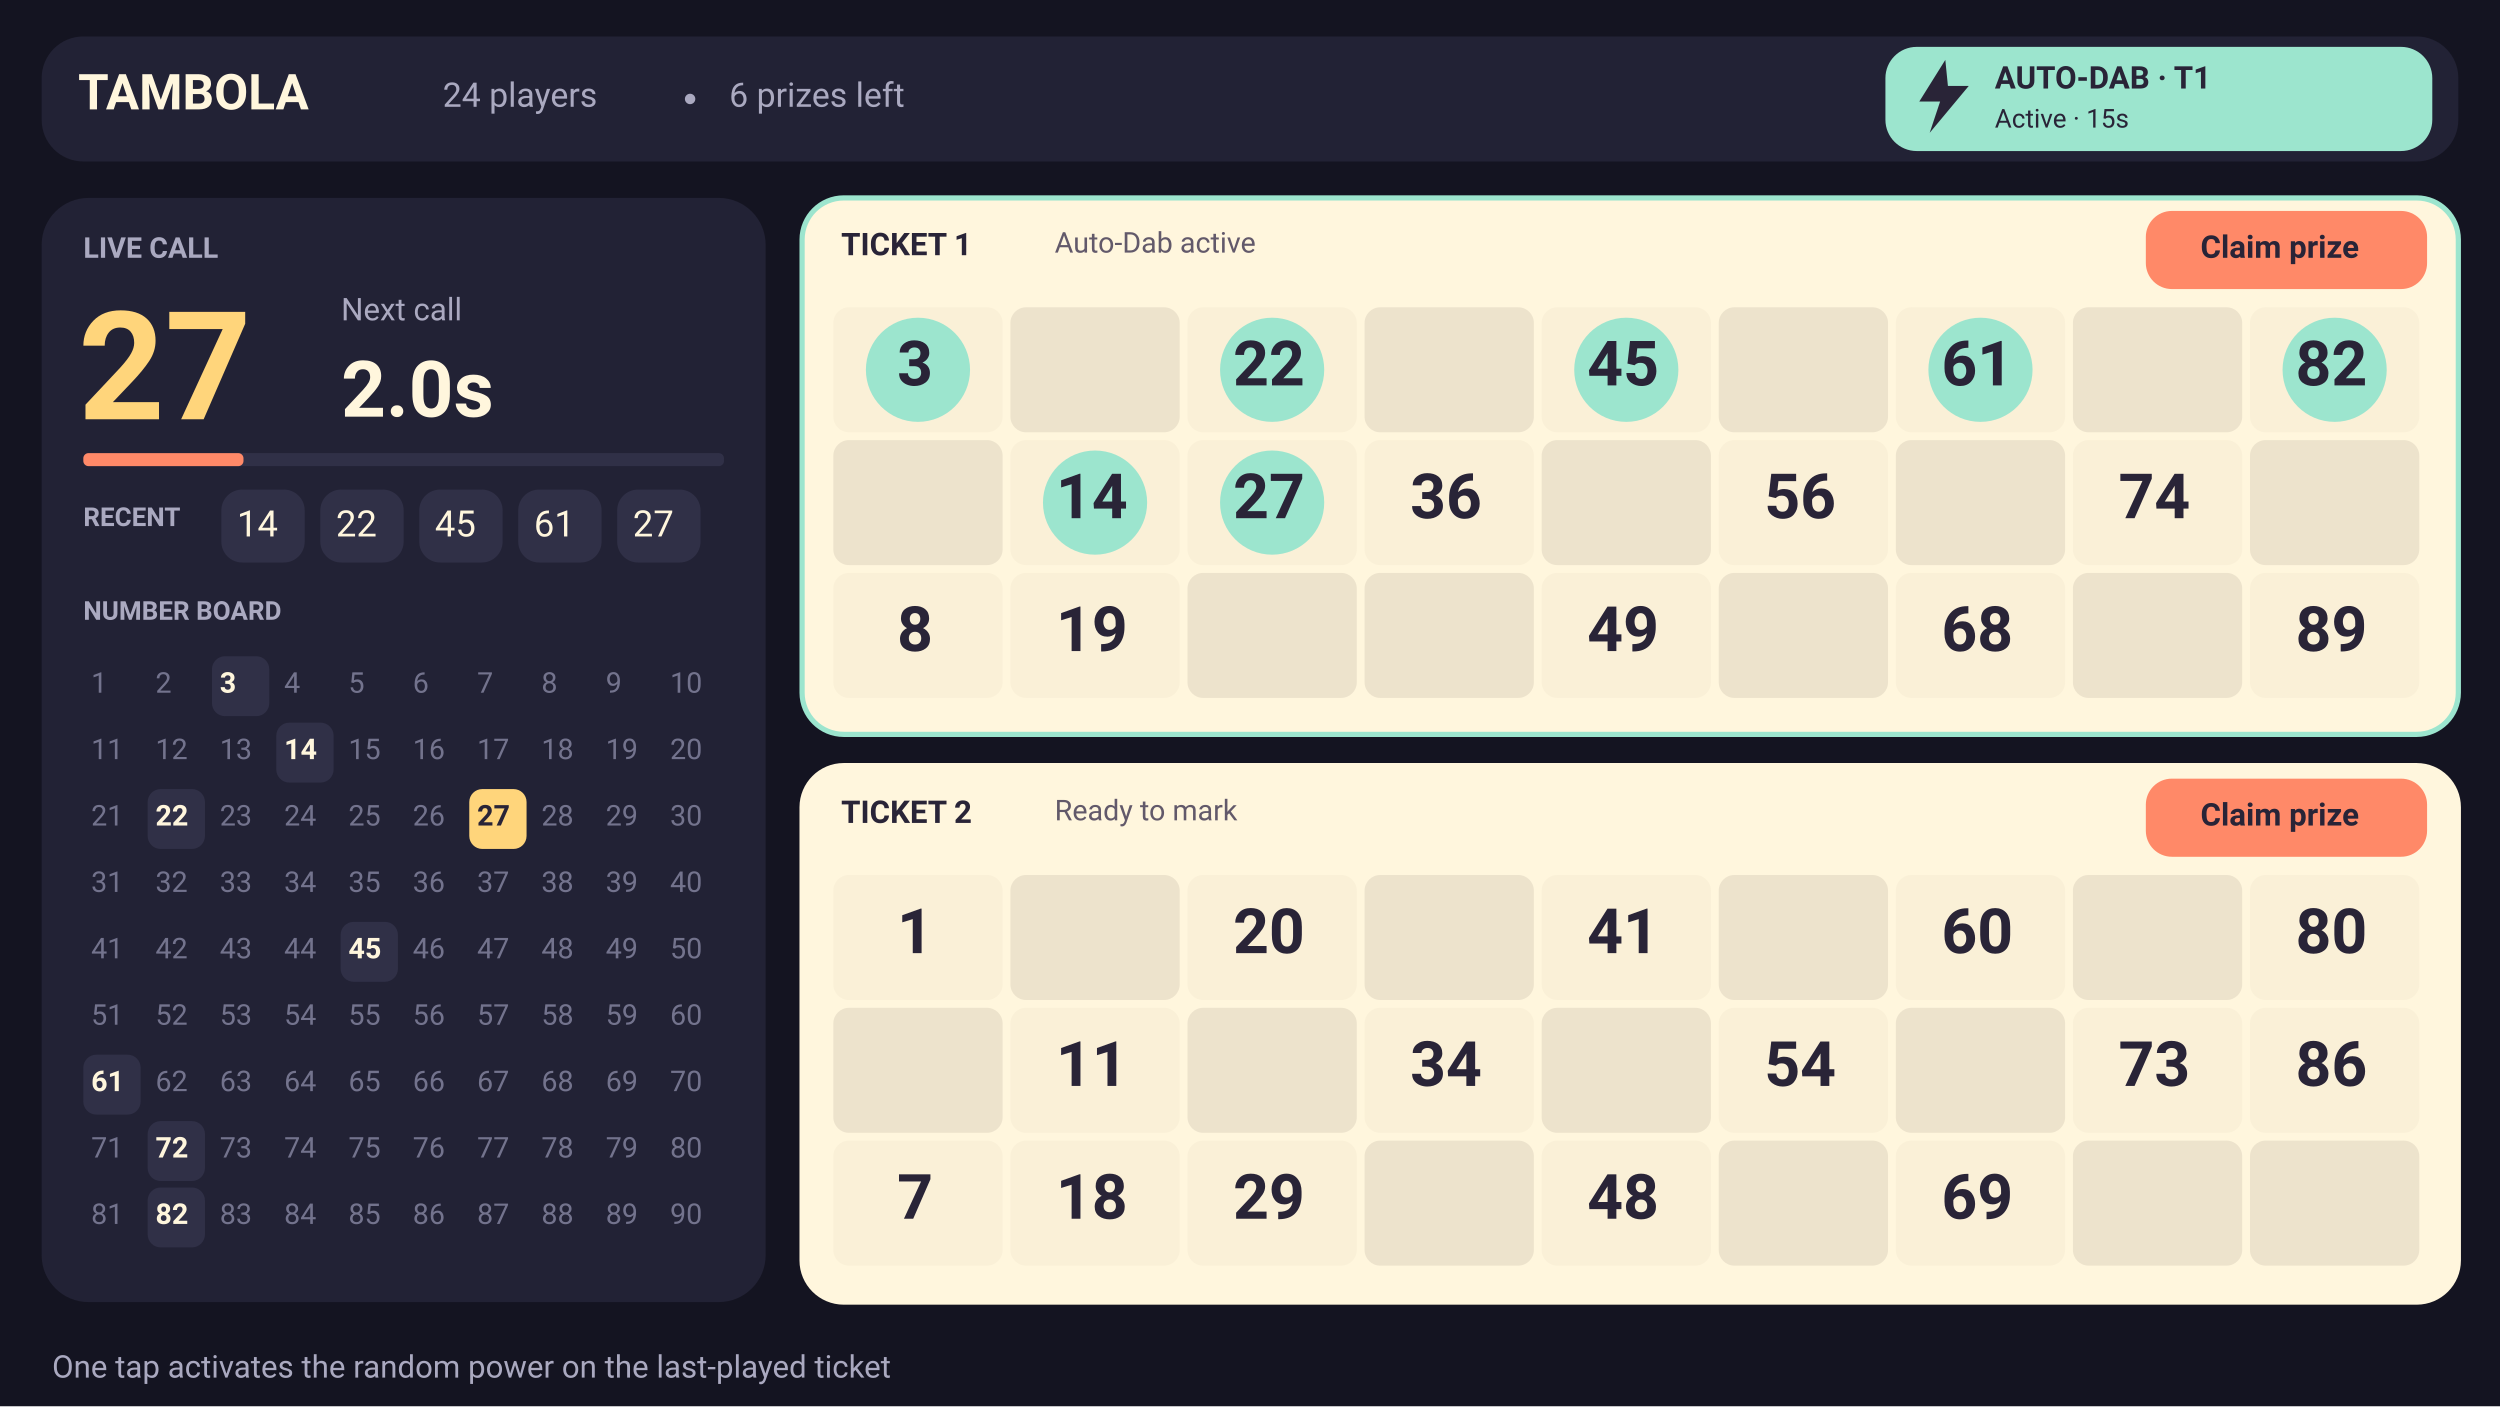
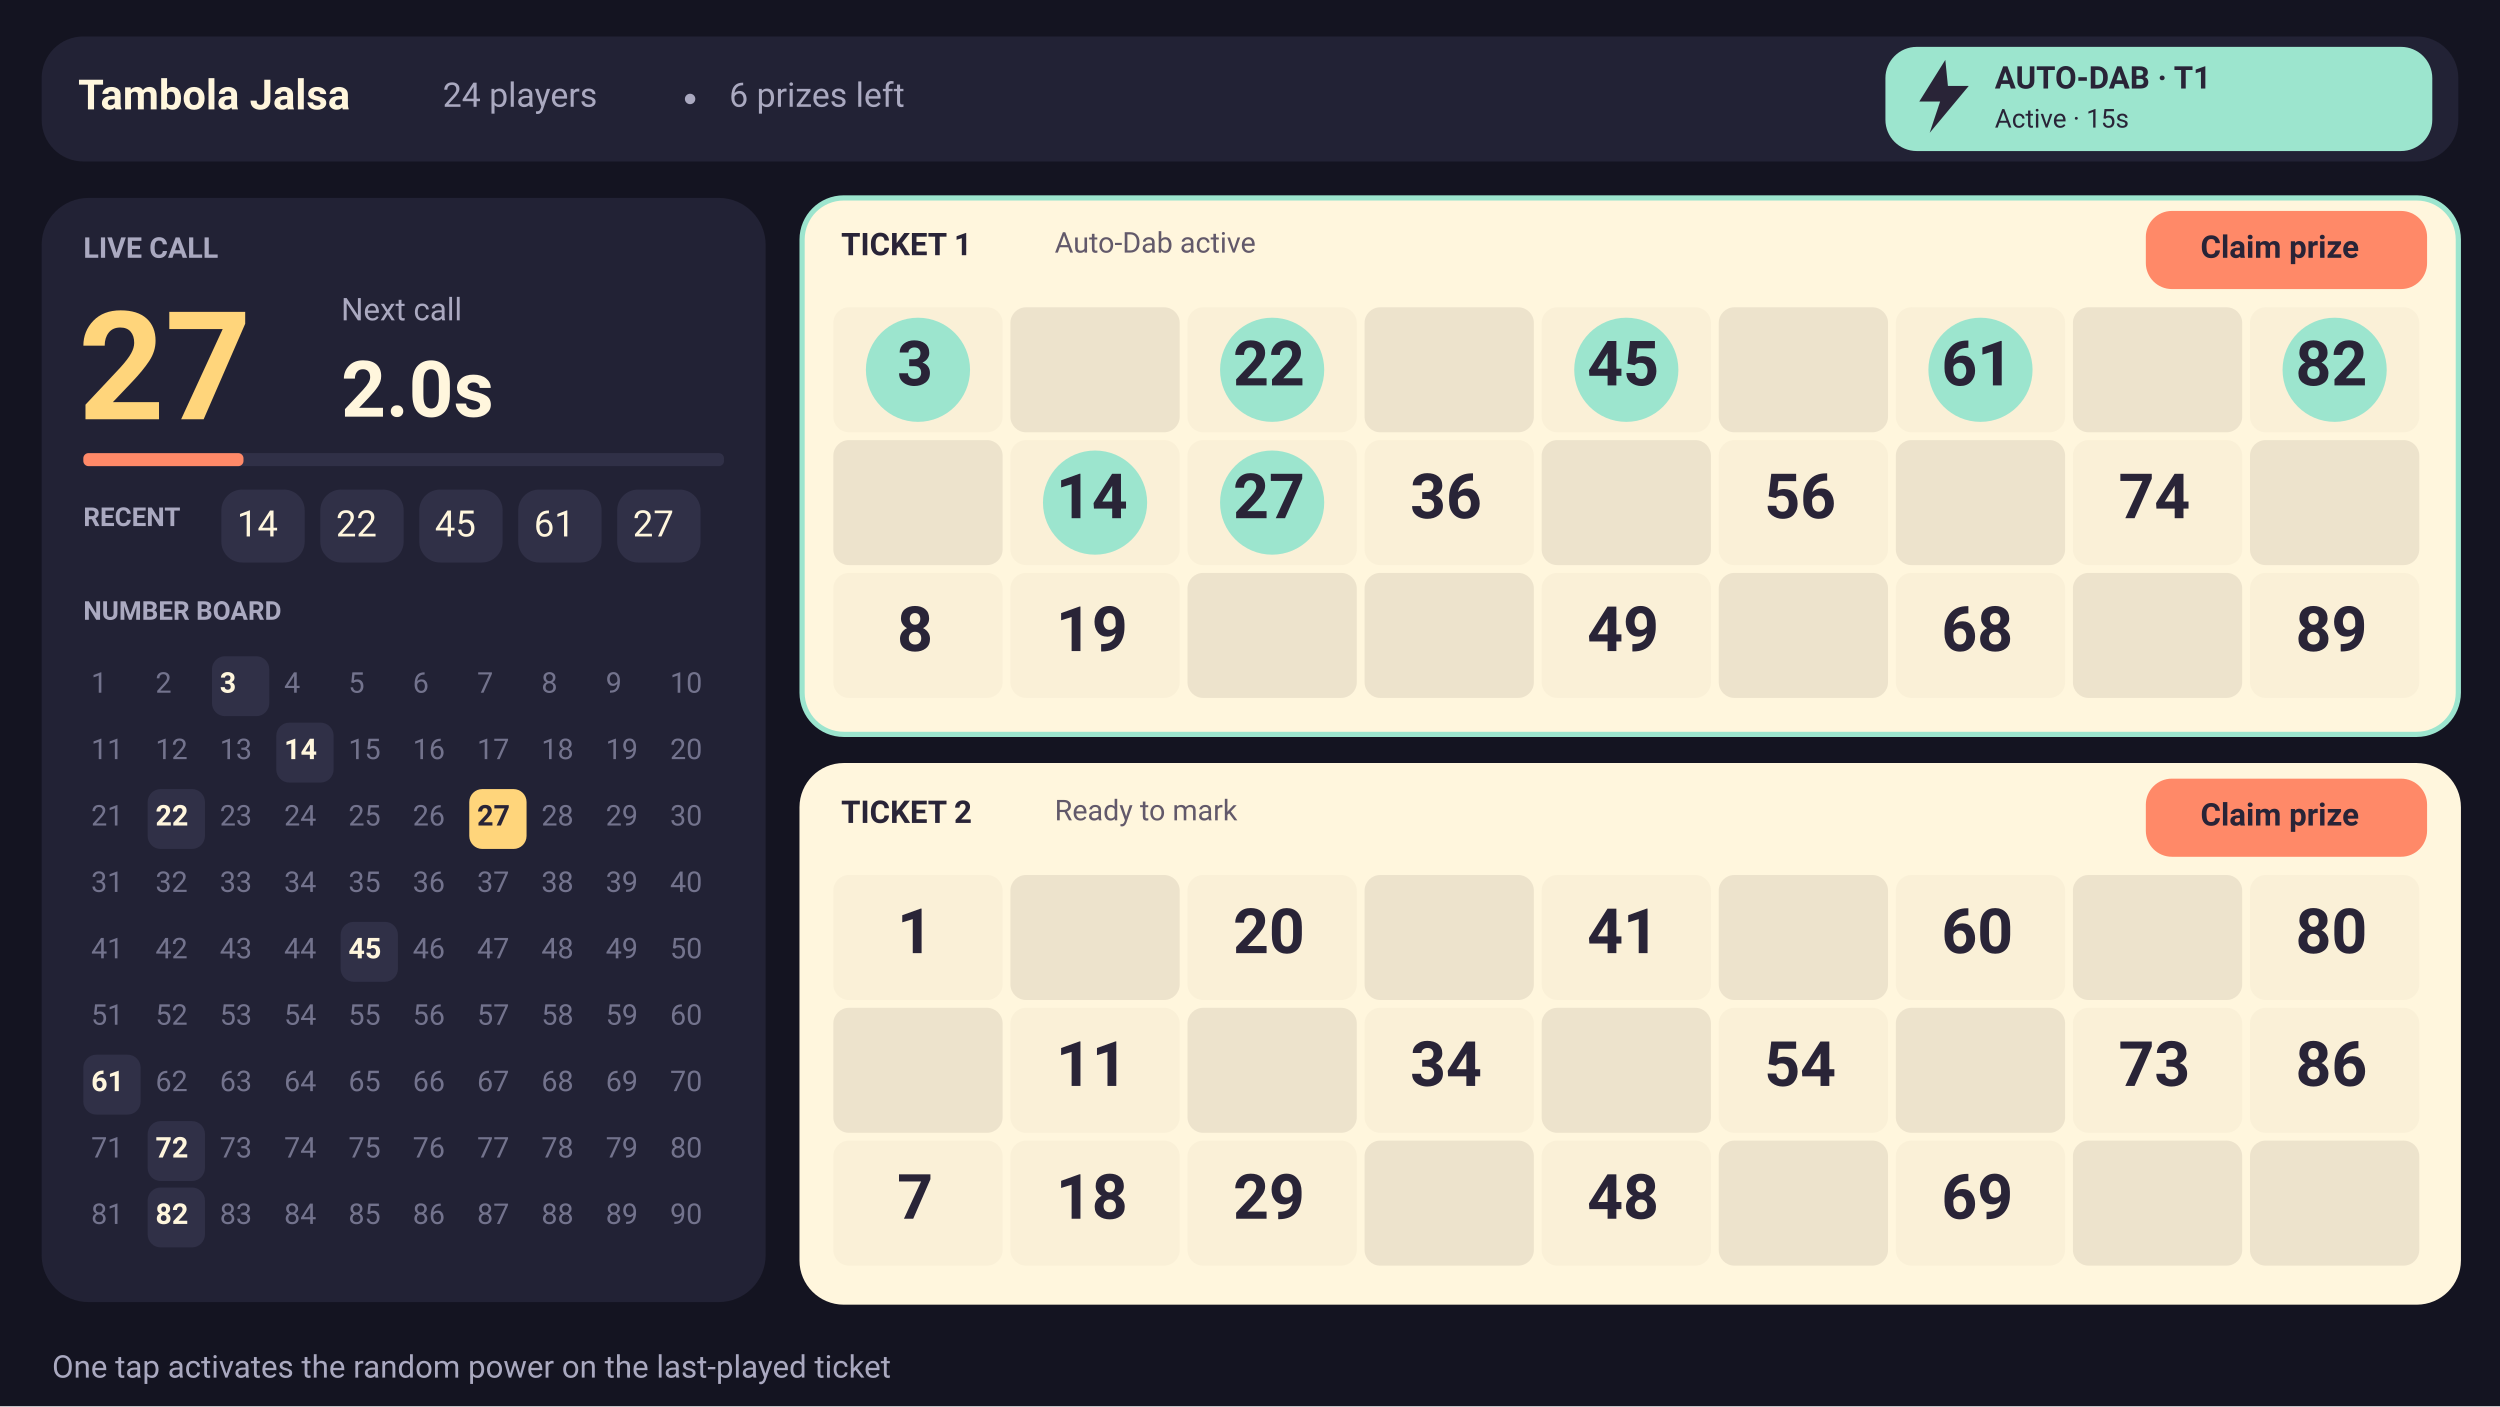
<svg xmlns="http://www.w3.org/2000/svg" width="960" height="540" viewBox="0 0 960 540">
  <rect width="960" height="540" fill="#141421" />
  <rect x="16" y="14" width="928" height="48" rx="16" fill="#222235" />
-   <text x="30" y="42" font-family="Segoe UI,Roboto,sans-serif" font-size="19" font-weight="700" fill="#FFF6DD">TAMBOLA</text>
+   <text x="30" y="42" font-family="Segoe UI,Roboto,sans-serif" font-size="16" font-weight="700" fill="#FFF6DD">Tambola Jalsa</text>
  <text x="170" y="41" font-family="Segoe UI,Roboto,sans-serif" font-size="13" font-weight="400" fill="#AAA9C0">24 players</text>
  <circle cx="265" cy="38" r="2" fill="#AAA9C0" />
  <text x="280" y="41" font-family="Segoe UI,Roboto,sans-serif" font-size="13" font-weight="400" fill="#AAA9C0">6 prizes left</text>
  <rect x="724" y="18" width="210" height="40" rx="12" fill="#9CE5CE" />
  <polygon points="747,23 737,39 745,39 741,51 756,33 748,33" fill="#292437" />
  <text x="766" y="34" font-family="Segoe UI,Roboto,sans-serif" font-size="12" font-weight="700" fill="#292437">AUTO-DAB · T1</text>
  <text x="766" y="49" font-family="Segoe UI,Roboto,sans-serif" font-size="10" font-weight="400" fill="#292437">Active · 15s</text>
  <rect x="16" y="76" width="278" height="424" rx="18" fill="#222235" />
  <text x="32" y="99" font-family="Segoe UI,Roboto,sans-serif" font-size="11" font-weight="700" fill="#AAA9C0">LIVE CALL</text>
  <text x="30" y="161" font-family="Segoe UI,Roboto,sans-serif" font-size="58" font-weight="700" fill="#FFD57B">27</text>
  <text x="131" y="123" font-family="Segoe UI,Roboto,sans-serif" font-size="12" font-weight="400" fill="#AAA9C0">Next call</text>
  <text x="131" y="160" font-family="Segoe UI,Roboto,sans-serif" font-size="30" font-weight="700" fill="#FFF6DD">2.0s</text>
  <rect x="32" y="174" width="246" height="5" rx="2" fill="#303047" />
  <rect x="32" y="174" width="61.5" height="5" rx="2" fill="#FF8968" />
  <text x="32" y="202" font-family="Segoe UI,Roboto,sans-serif" font-size="10" font-weight="700" fill="#AAA9C0">RECENT</text>
  <rect x="85" y="188" width="32" height="28" rx="8" fill="#303047" />
  <text x="91" y="206" font-family="Segoe UI,Roboto,sans-serif" font-size="14" font-weight="400" fill="#FFF6DD">14</text>
  <rect x="123" y="188" width="32" height="28" rx="8" fill="#303047" />
  <text x="129" y="206" font-family="Segoe UI,Roboto,sans-serif" font-size="14" font-weight="400" fill="#FFF6DD">22</text>
  <rect x="161" y="188" width="32" height="28" rx="8" fill="#303047" />
  <text x="167" y="206" font-family="Segoe UI,Roboto,sans-serif" font-size="14" font-weight="400" fill="#FFF6DD">45</text>
  <rect x="199" y="188" width="32" height="28" rx="8" fill="#303047" />
  <text x="205" y="206" font-family="Segoe UI,Roboto,sans-serif" font-size="14" font-weight="400" fill="#FFF6DD">61</text>
  <rect x="237" y="188" width="32" height="28" rx="8" fill="#303047" />
  <text x="243" y="206" font-family="Segoe UI,Roboto,sans-serif" font-size="14" font-weight="400" fill="#FFF6DD">27</text>
  <text x="32" y="238" font-family="Segoe UI,Roboto,sans-serif" font-size="10" font-weight="700" fill="#AAA9C0">NUMBER BOARD</text>
  <text x="35.0" y="266.0" font-family="Segoe UI,Roboto,sans-serif" font-size="11" font-weight="400" fill="#73738D">1</text>
  <text x="59.7" y="266.0" font-family="Segoe UI,Roboto,sans-serif" font-size="11" font-weight="400" fill="#73738D">2</text>
  <rect x="81.4" y="252.0" width="22" height="23" rx="5" fill="#303047" />
  <text x="84.4" y="266.0" font-family="Segoe UI,Roboto,sans-serif" font-size="11" font-weight="700" fill="#FFF6DD">3</text>
  <text x="109.1" y="266.0" font-family="Segoe UI,Roboto,sans-serif" font-size="11" font-weight="400" fill="#73738D">4</text>
  <text x="133.8" y="266.0" font-family="Segoe UI,Roboto,sans-serif" font-size="11" font-weight="400" fill="#73738D">5</text>
  <text x="158.5" y="266.0" font-family="Segoe UI,Roboto,sans-serif" font-size="11" font-weight="400" fill="#73738D">6</text>
  <text x="183.2" y="266.0" font-family="Segoe UI,Roboto,sans-serif" font-size="11" font-weight="400" fill="#73738D">7</text>
  <text x="207.9" y="266.0" font-family="Segoe UI,Roboto,sans-serif" font-size="11" font-weight="400" fill="#73738D">8</text>
  <text x="232.6" y="266.0" font-family="Segoe UI,Roboto,sans-serif" font-size="11" font-weight="400" fill="#73738D">9</text>
  <text x="257.3" y="266.0" font-family="Segoe UI,Roboto,sans-serif" font-size="11" font-weight="400" fill="#73738D">10</text>
  <text x="35.0" y="291.5" font-family="Segoe UI,Roboto,sans-serif" font-size="11" font-weight="400" fill="#73738D">11</text>
  <text x="59.7" y="291.5" font-family="Segoe UI,Roboto,sans-serif" font-size="11" font-weight="400" fill="#73738D">12</text>
  <text x="84.4" y="291.5" font-family="Segoe UI,Roboto,sans-serif" font-size="11" font-weight="400" fill="#73738D">13</text>
  <rect x="106.1" y="277.5" width="22" height="23" rx="5" fill="#303047" />
  <text x="109.1" y="291.5" font-family="Segoe UI,Roboto,sans-serif" font-size="11" font-weight="700" fill="#FFF6DD">14</text>
  <text x="133.8" y="291.5" font-family="Segoe UI,Roboto,sans-serif" font-size="11" font-weight="400" fill="#73738D">15</text>
  <text x="158.5" y="291.5" font-family="Segoe UI,Roboto,sans-serif" font-size="11" font-weight="400" fill="#73738D">16</text>
  <text x="183.2" y="291.5" font-family="Segoe UI,Roboto,sans-serif" font-size="11" font-weight="400" fill="#73738D">17</text>
  <text x="207.9" y="291.5" font-family="Segoe UI,Roboto,sans-serif" font-size="11" font-weight="400" fill="#73738D">18</text>
  <text x="232.6" y="291.5" font-family="Segoe UI,Roboto,sans-serif" font-size="11" font-weight="400" fill="#73738D">19</text>
  <text x="257.3" y="291.5" font-family="Segoe UI,Roboto,sans-serif" font-size="11" font-weight="400" fill="#73738D">20</text>
  <text x="35.0" y="317.0" font-family="Segoe UI,Roboto,sans-serif" font-size="11" font-weight="400" fill="#73738D">21</text>
  <rect x="56.7" y="303.0" width="22" height="23" rx="5" fill="#303047" />
  <text x="59.7" y="317.0" font-family="Segoe UI,Roboto,sans-serif" font-size="11" font-weight="700" fill="#FFF6DD">22</text>
  <text x="84.4" y="317.0" font-family="Segoe UI,Roboto,sans-serif" font-size="11" font-weight="400" fill="#73738D">23</text>
  <text x="109.1" y="317.0" font-family="Segoe UI,Roboto,sans-serif" font-size="11" font-weight="400" fill="#73738D">24</text>
  <text x="133.8" y="317.0" font-family="Segoe UI,Roboto,sans-serif" font-size="11" font-weight="400" fill="#73738D">25</text>
  <text x="158.5" y="317.0" font-family="Segoe UI,Roboto,sans-serif" font-size="11" font-weight="400" fill="#73738D">26</text>
  <rect x="180.2" y="303.0" width="22" height="23" rx="5" fill="#FFD57B" />
  <text x="183.2" y="317.0" font-family="Segoe UI,Roboto,sans-serif" font-size="11" font-weight="700" fill="#292437">27</text>
  <text x="207.9" y="317.0" font-family="Segoe UI,Roboto,sans-serif" font-size="11" font-weight="400" fill="#73738D">28</text>
  <text x="232.6" y="317.0" font-family="Segoe UI,Roboto,sans-serif" font-size="11" font-weight="400" fill="#73738D">29</text>
  <text x="257.3" y="317.0" font-family="Segoe UI,Roboto,sans-serif" font-size="11" font-weight="400" fill="#73738D">30</text>
  <text x="35.0" y="342.5" font-family="Segoe UI,Roboto,sans-serif" font-size="11" font-weight="400" fill="#73738D">31</text>
  <text x="59.7" y="342.5" font-family="Segoe UI,Roboto,sans-serif" font-size="11" font-weight="400" fill="#73738D">32</text>
  <text x="84.4" y="342.5" font-family="Segoe UI,Roboto,sans-serif" font-size="11" font-weight="400" fill="#73738D">33</text>
  <text x="109.1" y="342.5" font-family="Segoe UI,Roboto,sans-serif" font-size="11" font-weight="400" fill="#73738D">34</text>
  <text x="133.8" y="342.5" font-family="Segoe UI,Roboto,sans-serif" font-size="11" font-weight="400" fill="#73738D">35</text>
  <text x="158.5" y="342.5" font-family="Segoe UI,Roboto,sans-serif" font-size="11" font-weight="400" fill="#73738D">36</text>
  <text x="183.2" y="342.5" font-family="Segoe UI,Roboto,sans-serif" font-size="11" font-weight="400" fill="#73738D">37</text>
  <text x="207.9" y="342.5" font-family="Segoe UI,Roboto,sans-serif" font-size="11" font-weight="400" fill="#73738D">38</text>
  <text x="232.6" y="342.5" font-family="Segoe UI,Roboto,sans-serif" font-size="11" font-weight="400" fill="#73738D">39</text>
  <text x="257.3" y="342.5" font-family="Segoe UI,Roboto,sans-serif" font-size="11" font-weight="400" fill="#73738D">40</text>
  <text x="35.0" y="368.0" font-family="Segoe UI,Roboto,sans-serif" font-size="11" font-weight="400" fill="#73738D">41</text>
  <text x="59.7" y="368.0" font-family="Segoe UI,Roboto,sans-serif" font-size="11" font-weight="400" fill="#73738D">42</text>
  <text x="84.4" y="368.0" font-family="Segoe UI,Roboto,sans-serif" font-size="11" font-weight="400" fill="#73738D">43</text>
  <text x="109.1" y="368.0" font-family="Segoe UI,Roboto,sans-serif" font-size="11" font-weight="400" fill="#73738D">44</text>
  <rect x="130.8" y="354.0" width="22" height="23" rx="5" fill="#303047" />
  <text x="133.8" y="368.0" font-family="Segoe UI,Roboto,sans-serif" font-size="11" font-weight="700" fill="#FFF6DD">45</text>
  <text x="158.5" y="368.0" font-family="Segoe UI,Roboto,sans-serif" font-size="11" font-weight="400" fill="#73738D">46</text>
  <text x="183.2" y="368.0" font-family="Segoe UI,Roboto,sans-serif" font-size="11" font-weight="400" fill="#73738D">47</text>
  <text x="207.9" y="368.0" font-family="Segoe UI,Roboto,sans-serif" font-size="11" font-weight="400" fill="#73738D">48</text>
  <text x="232.6" y="368.0" font-family="Segoe UI,Roboto,sans-serif" font-size="11" font-weight="400" fill="#73738D">49</text>
  <text x="257.3" y="368.0" font-family="Segoe UI,Roboto,sans-serif" font-size="11" font-weight="400" fill="#73738D">50</text>
  <text x="35.0" y="393.5" font-family="Segoe UI,Roboto,sans-serif" font-size="11" font-weight="400" fill="#73738D">51</text>
  <text x="59.7" y="393.5" font-family="Segoe UI,Roboto,sans-serif" font-size="11" font-weight="400" fill="#73738D">52</text>
  <text x="84.4" y="393.5" font-family="Segoe UI,Roboto,sans-serif" font-size="11" font-weight="400" fill="#73738D">53</text>
  <text x="109.1" y="393.5" font-family="Segoe UI,Roboto,sans-serif" font-size="11" font-weight="400" fill="#73738D">54</text>
  <text x="133.8" y="393.5" font-family="Segoe UI,Roboto,sans-serif" font-size="11" font-weight="400" fill="#73738D">55</text>
  <text x="158.5" y="393.5" font-family="Segoe UI,Roboto,sans-serif" font-size="11" font-weight="400" fill="#73738D">56</text>
  <text x="183.2" y="393.5" font-family="Segoe UI,Roboto,sans-serif" font-size="11" font-weight="400" fill="#73738D">57</text>
  <text x="207.9" y="393.5" font-family="Segoe UI,Roboto,sans-serif" font-size="11" font-weight="400" fill="#73738D">58</text>
  <text x="232.6" y="393.5" font-family="Segoe UI,Roboto,sans-serif" font-size="11" font-weight="400" fill="#73738D">59</text>
  <text x="257.3" y="393.5" font-family="Segoe UI,Roboto,sans-serif" font-size="11" font-weight="400" fill="#73738D">60</text>
  <rect x="32.0" y="405.0" width="22" height="23" rx="5" fill="#303047" />
  <text x="35.0" y="419.0" font-family="Segoe UI,Roboto,sans-serif" font-size="11" font-weight="700" fill="#FFF6DD">61</text>
  <text x="59.7" y="419.0" font-family="Segoe UI,Roboto,sans-serif" font-size="11" font-weight="400" fill="#73738D">62</text>
  <text x="84.4" y="419.0" font-family="Segoe UI,Roboto,sans-serif" font-size="11" font-weight="400" fill="#73738D">63</text>
  <text x="109.1" y="419.0" font-family="Segoe UI,Roboto,sans-serif" font-size="11" font-weight="400" fill="#73738D">64</text>
  <text x="133.8" y="419.0" font-family="Segoe UI,Roboto,sans-serif" font-size="11" font-weight="400" fill="#73738D">65</text>
  <text x="158.5" y="419.0" font-family="Segoe UI,Roboto,sans-serif" font-size="11" font-weight="400" fill="#73738D">66</text>
  <text x="183.2" y="419.0" font-family="Segoe UI,Roboto,sans-serif" font-size="11" font-weight="400" fill="#73738D">67</text>
  <text x="207.9" y="419.0" font-family="Segoe UI,Roboto,sans-serif" font-size="11" font-weight="400" fill="#73738D">68</text>
  <text x="232.6" y="419.0" font-family="Segoe UI,Roboto,sans-serif" font-size="11" font-weight="400" fill="#73738D">69</text>
  <text x="257.3" y="419.0" font-family="Segoe UI,Roboto,sans-serif" font-size="11" font-weight="400" fill="#73738D">70</text>
  <text x="35.0" y="444.5" font-family="Segoe UI,Roboto,sans-serif" font-size="11" font-weight="400" fill="#73738D">71</text>
  <rect x="56.7" y="430.5" width="22" height="23" rx="5" fill="#303047" />
  <text x="59.7" y="444.5" font-family="Segoe UI,Roboto,sans-serif" font-size="11" font-weight="700" fill="#FFF6DD">72</text>
  <text x="84.4" y="444.5" font-family="Segoe UI,Roboto,sans-serif" font-size="11" font-weight="400" fill="#73738D">73</text>
  <text x="109.1" y="444.5" font-family="Segoe UI,Roboto,sans-serif" font-size="11" font-weight="400" fill="#73738D">74</text>
  <text x="133.8" y="444.5" font-family="Segoe UI,Roboto,sans-serif" font-size="11" font-weight="400" fill="#73738D">75</text>
  <text x="158.5" y="444.5" font-family="Segoe UI,Roboto,sans-serif" font-size="11" font-weight="400" fill="#73738D">76</text>
  <text x="183.2" y="444.5" font-family="Segoe UI,Roboto,sans-serif" font-size="11" font-weight="400" fill="#73738D">77</text>
  <text x="207.9" y="444.5" font-family="Segoe UI,Roboto,sans-serif" font-size="11" font-weight="400" fill="#73738D">78</text>
  <text x="232.6" y="444.5" font-family="Segoe UI,Roboto,sans-serif" font-size="11" font-weight="400" fill="#73738D">79</text>
  <text x="257.3" y="444.5" font-family="Segoe UI,Roboto,sans-serif" font-size="11" font-weight="400" fill="#73738D">80</text>
  <text x="35.0" y="470.0" font-family="Segoe UI,Roboto,sans-serif" font-size="11" font-weight="400" fill="#73738D">81</text>
  <rect x="56.7" y="456.0" width="22" height="23" rx="5" fill="#303047" />
  <text x="59.7" y="470.0" font-family="Segoe UI,Roboto,sans-serif" font-size="11" font-weight="700" fill="#FFF6DD">82</text>
  <text x="84.4" y="470.0" font-family="Segoe UI,Roboto,sans-serif" font-size="11" font-weight="400" fill="#73738D">83</text>
  <text x="109.1" y="470.0" font-family="Segoe UI,Roboto,sans-serif" font-size="11" font-weight="400" fill="#73738D">84</text>
  <text x="133.8" y="470.0" font-family="Segoe UI,Roboto,sans-serif" font-size="11" font-weight="400" fill="#73738D">85</text>
  <text x="158.5" y="470.0" font-family="Segoe UI,Roboto,sans-serif" font-size="11" font-weight="400" fill="#73738D">86</text>
  <text x="183.2" y="470.0" font-family="Segoe UI,Roboto,sans-serif" font-size="11" font-weight="400" fill="#73738D">87</text>
  <text x="207.9" y="470.0" font-family="Segoe UI,Roboto,sans-serif" font-size="11" font-weight="400" fill="#73738D">88</text>
  <text x="232.6" y="470.0" font-family="Segoe UI,Roboto,sans-serif" font-size="11" font-weight="400" fill="#73738D">89</text>
  <text x="257.3" y="470.0" font-family="Segoe UI,Roboto,sans-serif" font-size="11" font-weight="400" fill="#73738D">90</text>
  <rect x="308" y="76" width="636" height="206" rx="16" fill="#FFF6DD" stroke="#9CE5CE" stroke-width="2" />
  <text x="323" y="98" font-family="Segoe UI,Roboto,sans-serif" font-size="12" font-weight="700" fill="#292437">TICKET 1</text>
  <text x="405" y="97" font-family="Segoe UI,Roboto,sans-serif" font-size="11" font-weight="400" fill="#62596A">Auto-Dab active</text>
  <rect x="824" y="81" width="108" height="30" rx="10" fill="#FF8968" />
  <text x="845" y="99" font-family="Segoe UI,Roboto,sans-serif" font-size="12" font-weight="700" fill="#292437">Claim prize</text>
  <rect x="320" y="118" width="65" height="48" rx="6" fill="#FAF0D7" />
  <circle cx="352.5" cy="142" r="20" fill="#9CE5CE" />
  <text x="344.5" y="148" font-family="Segoe UI,Roboto,sans-serif" font-size="24" font-weight="700" fill="#292437">3</text>
  <rect x="388" y="118" width="65" height="48" rx="6" fill="#EDE3CC" />
  <rect x="456" y="118" width="65" height="48" rx="6" fill="#FAF0D7" />
  <circle cx="488.5" cy="142" r="20" fill="#9CE5CE" />
  <text x="473.5" y="148" font-family="Segoe UI,Roboto,sans-serif" font-size="24" font-weight="700" fill="#292437">22</text>
  <rect x="524" y="118" width="65" height="48" rx="6" fill="#EDE3CC" />
  <rect x="592" y="118" width="65" height="48" rx="6" fill="#FAF0D7" />
  <circle cx="624.5" cy="142" r="20" fill="#9CE5CE" />
  <text x="609.5" y="148" font-family="Segoe UI,Roboto,sans-serif" font-size="24" font-weight="700" fill="#292437">45</text>
  <rect x="660" y="118" width="65" height="48" rx="6" fill="#EDE3CC" />
  <rect x="728" y="118" width="65" height="48" rx="6" fill="#FAF0D7" />
  <circle cx="760.5" cy="142" r="20" fill="#9CE5CE" />
  <text x="745.5" y="148" font-family="Segoe UI,Roboto,sans-serif" font-size="24" font-weight="700" fill="#292437">61</text>
  <rect x="796" y="118" width="65" height="48" rx="6" fill="#EDE3CC" />
  <rect x="864" y="118" width="65" height="48" rx="6" fill="#FAF0D7" />
  <circle cx="896.5" cy="142" r="20" fill="#9CE5CE" />
  <text x="881.5" y="148" font-family="Segoe UI,Roboto,sans-serif" font-size="24" font-weight="700" fill="#292437">82</text>
  <rect x="320" y="169" width="65" height="48" rx="6" fill="#EDE3CC" />
  <rect x="388" y="169" width="65" height="48" rx="6" fill="#FAF0D7" />
  <circle cx="420.5" cy="193" r="20" fill="#9CE5CE" />
  <text x="405.5" y="199" font-family="Segoe UI,Roboto,sans-serif" font-size="24" font-weight="700" fill="#292437">14</text>
  <rect x="456" y="169" width="65" height="48" rx="6" fill="#FAF0D7" />
  <circle cx="488.5" cy="193" r="20" fill="#9CE5CE" />
  <text x="473.5" y="199" font-family="Segoe UI,Roboto,sans-serif" font-size="24" font-weight="700" fill="#292437">27</text>
  <rect x="524" y="169" width="65" height="48" rx="6" fill="#FAF0D7" />
  <text x="541.5" y="199" font-family="Segoe UI,Roboto,sans-serif" font-size="24" font-weight="700" fill="#292437">36</text>
  <rect x="592" y="169" width="65" height="48" rx="6" fill="#EDE3CC" />
  <rect x="660" y="169" width="65" height="48" rx="6" fill="#FAF0D7" />
  <text x="677.5" y="199" font-family="Segoe UI,Roboto,sans-serif" font-size="24" font-weight="700" fill="#292437">56</text>
  <rect x="728" y="169" width="65" height="48" rx="6" fill="#EDE3CC" />
  <rect x="796" y="169" width="65" height="48" rx="6" fill="#FAF0D7" />
  <text x="813.5" y="199" font-family="Segoe UI,Roboto,sans-serif" font-size="24" font-weight="700" fill="#292437">74</text>
  <rect x="864" y="169" width="65" height="48" rx="6" fill="#EDE3CC" />
  <rect x="320" y="220" width="65" height="48" rx="6" fill="#FAF0D7" />
  <text x="344.5" y="250" font-family="Segoe UI,Roboto,sans-serif" font-size="24" font-weight="700" fill="#292437">8</text>
  <rect x="388" y="220" width="65" height="48" rx="6" fill="#FAF0D7" />
  <text x="405.5" y="250" font-family="Segoe UI,Roboto,sans-serif" font-size="24" font-weight="700" fill="#292437">19</text>
  <rect x="456" y="220" width="65" height="48" rx="6" fill="#EDE3CC" />
  <rect x="524" y="220" width="65" height="48" rx="6" fill="#EDE3CC" />
  <rect x="592" y="220" width="65" height="48" rx="6" fill="#FAF0D7" />
  <text x="609.5" y="250" font-family="Segoe UI,Roboto,sans-serif" font-size="24" font-weight="700" fill="#292437">49</text>
  <rect x="660" y="220" width="65" height="48" rx="6" fill="#EDE3CC" />
  <rect x="728" y="220" width="65" height="48" rx="6" fill="#FAF0D7" />
  <text x="745.5" y="250" font-family="Segoe UI,Roboto,sans-serif" font-size="24" font-weight="700" fill="#292437">68</text>
  <rect x="796" y="220" width="65" height="48" rx="6" fill="#EDE3CC" />
  <rect x="864" y="220" width="65" height="48" rx="6" fill="#FAF0D7" />
  <text x="881.5" y="250" font-family="Segoe UI,Roboto,sans-serif" font-size="24" font-weight="700" fill="#292437">89</text>
  <rect x="308" y="294" width="636" height="206" rx="16" fill="#FFF6DD" stroke="#FFF6DD" stroke-width="2" />
  <text x="323" y="316" font-family="Segoe UI,Roboto,sans-serif" font-size="12" font-weight="700" fill="#292437">TICKET 2</text>
  <text x="405" y="315" font-family="Segoe UI,Roboto,sans-serif" font-size="11" font-weight="400" fill="#62596A">Ready to mark</text>
  <rect x="824" y="299" width="108" height="30" rx="10" fill="#FF8968" />
  <text x="845" y="317" font-family="Segoe UI,Roboto,sans-serif" font-size="12" font-weight="700" fill="#292437">Claim prize</text>
  <rect x="320" y="336" width="65" height="48" rx="6" fill="#FAF0D7" />
  <text x="344.5" y="366" font-family="Segoe UI,Roboto,sans-serif" font-size="24" font-weight="700" fill="#292437">1</text>
  <rect x="388" y="336" width="65" height="48" rx="6" fill="#EDE3CC" />
  <rect x="456" y="336" width="65" height="48" rx="6" fill="#FAF0D7" />
  <text x="473.5" y="366" font-family="Segoe UI,Roboto,sans-serif" font-size="24" font-weight="700" fill="#292437">20</text>
  <rect x="524" y="336" width="65" height="48" rx="6" fill="#EDE3CC" />
  <rect x="592" y="336" width="65" height="48" rx="6" fill="#FAF0D7" />
  <text x="609.5" y="366" font-family="Segoe UI,Roboto,sans-serif" font-size="24" font-weight="700" fill="#292437">41</text>
  <rect x="660" y="336" width="65" height="48" rx="6" fill="#EDE3CC" />
  <rect x="728" y="336" width="65" height="48" rx="6" fill="#FAF0D7" />
  <text x="745.5" y="366" font-family="Segoe UI,Roboto,sans-serif" font-size="24" font-weight="700" fill="#292437">60</text>
  <rect x="796" y="336" width="65" height="48" rx="6" fill="#EDE3CC" />
  <rect x="864" y="336" width="65" height="48" rx="6" fill="#FAF0D7" />
  <text x="881.5" y="366" font-family="Segoe UI,Roboto,sans-serif" font-size="24" font-weight="700" fill="#292437">80</text>
  <rect x="320" y="387" width="65" height="48" rx="6" fill="#EDE3CC" />
  <rect x="388" y="387" width="65" height="48" rx="6" fill="#FAF0D7" />
  <text x="405.5" y="417" font-family="Segoe UI,Roboto,sans-serif" font-size="24" font-weight="700" fill="#292437">11</text>
  <rect x="456" y="387" width="65" height="48" rx="6" fill="#EDE3CC" />
  <rect x="524" y="387" width="65" height="48" rx="6" fill="#FAF0D7" />
  <text x="541.5" y="417" font-family="Segoe UI,Roboto,sans-serif" font-size="24" font-weight="700" fill="#292437">34</text>
  <rect x="592" y="387" width="65" height="48" rx="6" fill="#EDE3CC" />
  <rect x="660" y="387" width="65" height="48" rx="6" fill="#FAF0D7" />
  <text x="677.5" y="417" font-family="Segoe UI,Roboto,sans-serif" font-size="24" font-weight="700" fill="#292437">54</text>
  <rect x="728" y="387" width="65" height="48" rx="6" fill="#EDE3CC" />
  <rect x="796" y="387" width="65" height="48" rx="6" fill="#FAF0D7" />
  <text x="813.5" y="417" font-family="Segoe UI,Roboto,sans-serif" font-size="24" font-weight="700" fill="#292437">73</text>
  <rect x="864" y="387" width="65" height="48" rx="6" fill="#FAF0D7" />
  <text x="881.5" y="417" font-family="Segoe UI,Roboto,sans-serif" font-size="24" font-weight="700" fill="#292437">86</text>
  <rect x="320" y="438" width="65" height="48" rx="6" fill="#FAF0D7" />
  <text x="344.5" y="468" font-family="Segoe UI,Roboto,sans-serif" font-size="24" font-weight="700" fill="#292437">7</text>
  <rect x="388" y="438" width="65" height="48" rx="6" fill="#FAF0D7" />
  <text x="405.5" y="468" font-family="Segoe UI,Roboto,sans-serif" font-size="24" font-weight="700" fill="#292437">18</text>
  <rect x="456" y="438" width="65" height="48" rx="6" fill="#FAF0D7" />
  <text x="473.5" y="468" font-family="Segoe UI,Roboto,sans-serif" font-size="24" font-weight="700" fill="#292437">29</text>
  <rect x="524" y="438" width="65" height="48" rx="6" fill="#EDE3CC" />
  <rect x="592" y="438" width="65" height="48" rx="6" fill="#FAF0D7" />
  <text x="609.5" y="468" font-family="Segoe UI,Roboto,sans-serif" font-size="24" font-weight="700" fill="#292437">48</text>
  <rect x="660" y="438" width="65" height="48" rx="6" fill="#EDE3CC" />
  <rect x="728" y="438" width="65" height="48" rx="6" fill="#FAF0D7" />
  <text x="745.5" y="468" font-family="Segoe UI,Roboto,sans-serif" font-size="24" font-weight="700" fill="#292437">69</text>
  <rect x="796" y="438" width="65" height="48" rx="6" fill="#EDE3CC" />
  <rect x="864" y="438" width="65" height="48" rx="6" fill="#EDE3CC" />
  <text x="20" y="529" font-family="Segoe UI,Roboto,sans-serif" font-size="12" font-weight="400" fill="#AAA9C0">One tap activates the random power on the last-played ticket</text>
</svg>
